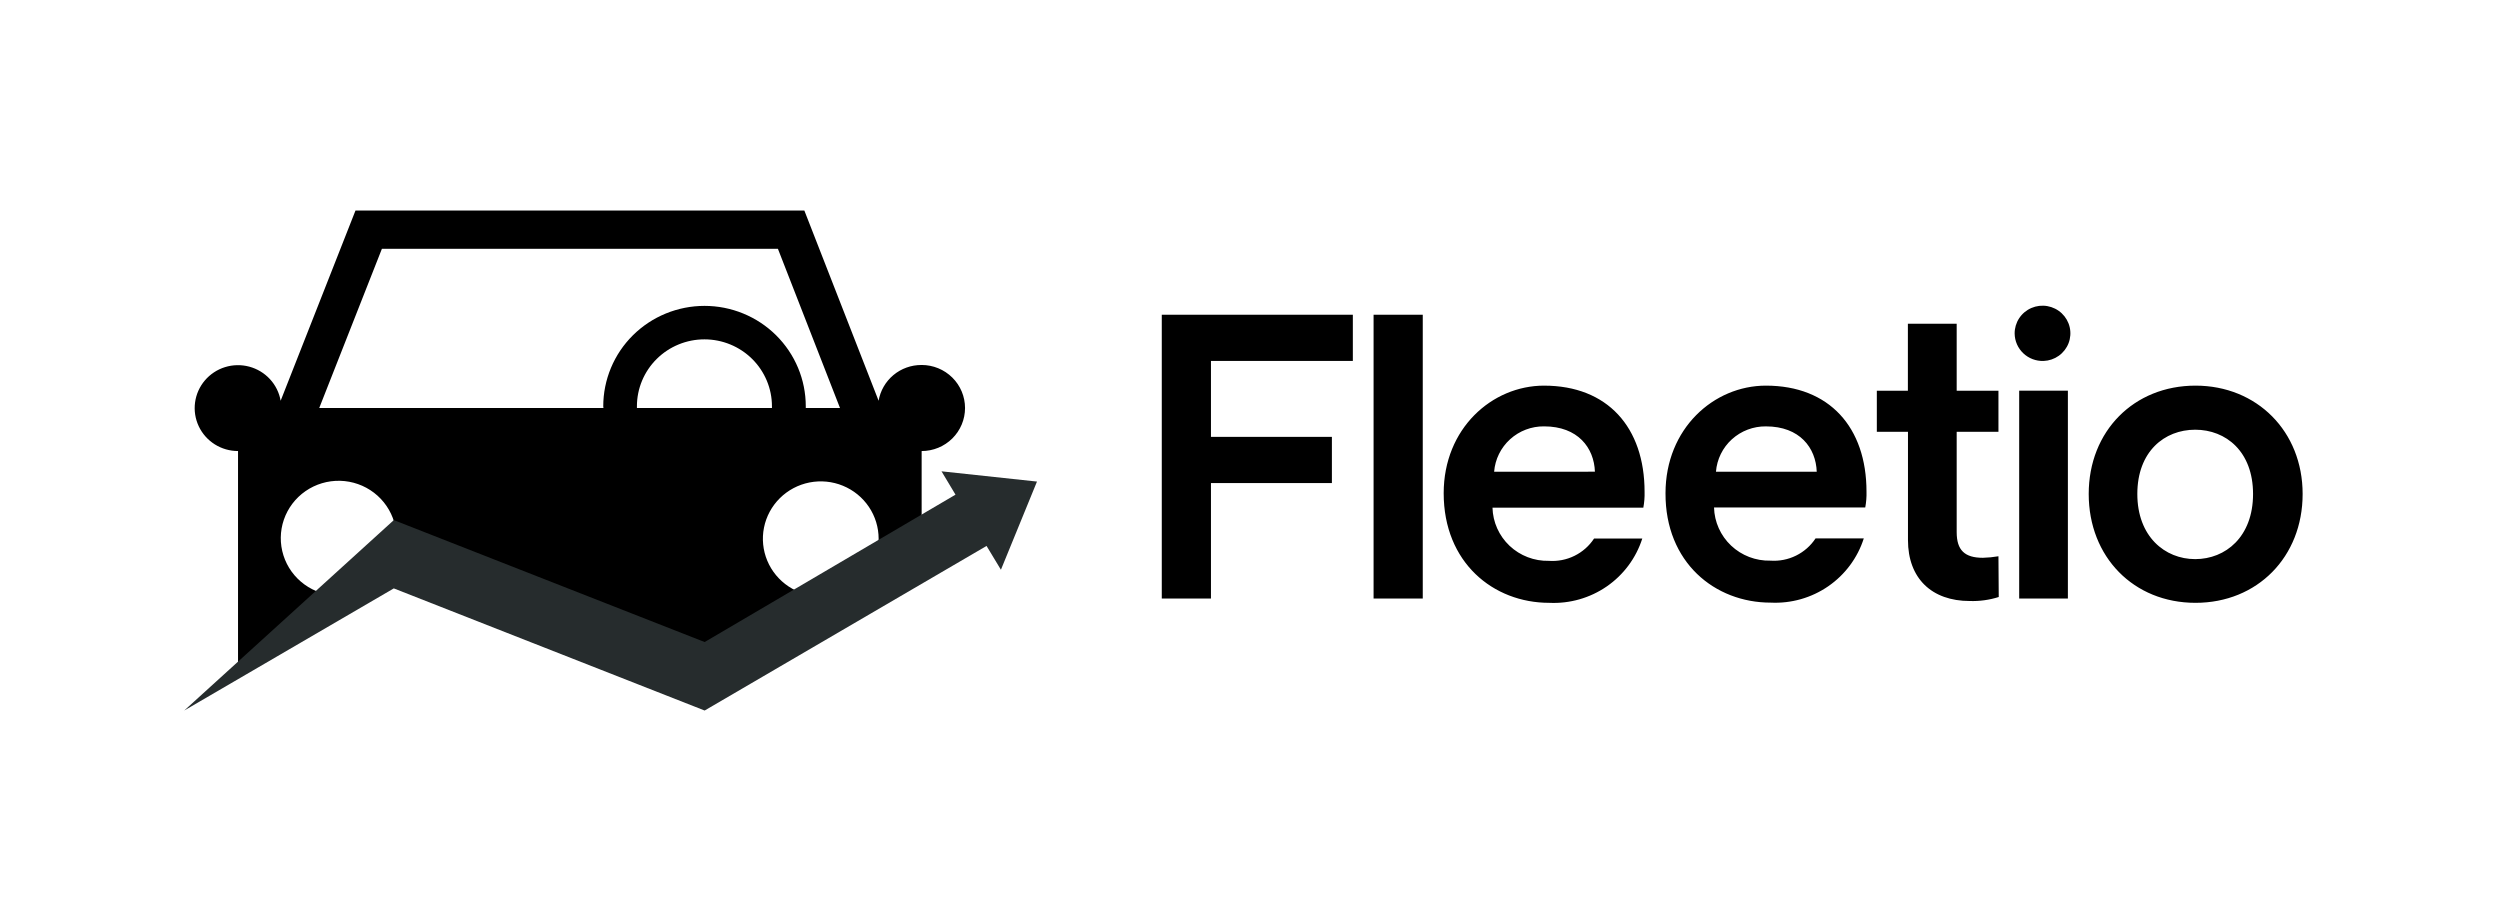
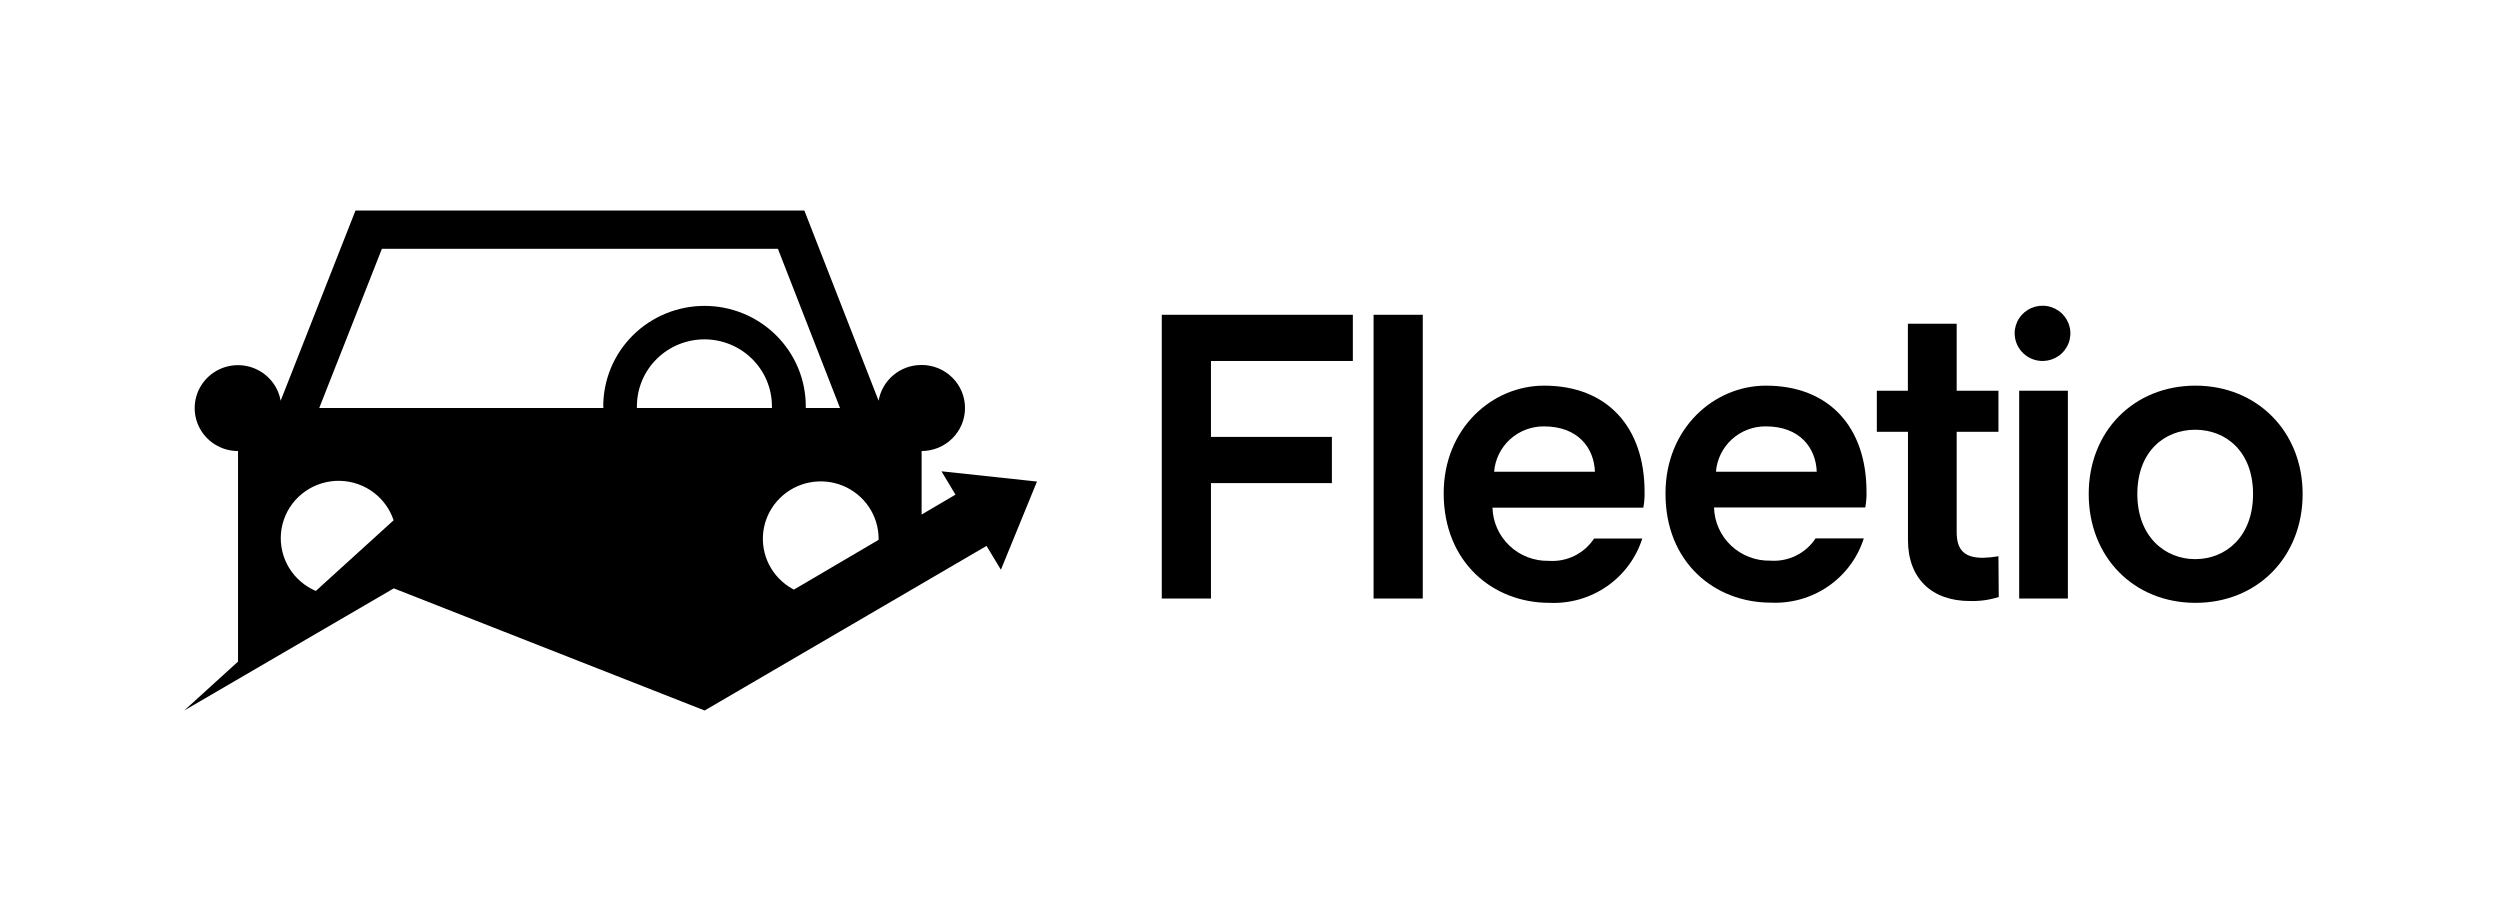
<svg xmlns="http://www.w3.org/2000/svg" fill="none" height="70" viewBox="0 0 190 70" width="190">
-   <path d="m70.029 27.739c-.779-.002-1.534.27-2.13.767-.596.498-.995 1.189-1.125 1.951l-5.644-14.457h-34.113l-5.688 14.457c-.107-.613-.389-1.182-.812-1.641s-.969-.789-1.574-.951c-.605-.162-1.245-.149-1.843.037-.598.186-1.13.538-1.533 1.014-.403.476-.661 1.056-.743 1.673s.015 1.243.28 1.806c.265.563.687 1.04 1.216 1.374.529.334 1.143.511 1.77.51v16.609l7.821-5.626h-.169c-.936.001-1.849-.294-2.604-.843-.756-.549-1.315-1.322-1.596-2.208-.281-.886-.27-1.837.032-2.716.302-.879.879-1.64 1.647-2.171s1.687-.805 2.623-.783c.936.023 1.841.341 2.582.909.741.568 1.28 1.355 1.538 2.248.258.893.223 1.844-.102 2.715l.081-.058 23.639 8.948 16.463-9.449v-7.574c.875 0 1.714-.345 2.332-.958s.966-1.445.966-2.313c0-.868-.347-1.7-.966-2.313s-1.458-.958-2.332-.958zm-24.189 3.271h-21.579l4.764-12.102h30.096l4.72 12.102h-2.602c0-.044 0-.087 0-.131 0-1.002-.199-1.995-.586-2.921s-.954-1.767-1.668-2.476c-.715-.709-1.563-1.271-2.497-1.654-.934-.384-1.935-.581-2.945-.581s-2.011.198-2.945.581c-.934.384-1.782.946-2.497 1.654-.715.709-1.282 1.55-1.668 2.476s-.586 1.918-.586 2.921c.007.044.015.087.015.131zm2.566 0c0-.044 0-.087 0-.131 0-1.349.54-2.643 1.503-3.598.962-.954 2.267-1.49 3.628-1.49s2.666.536 3.628 1.49c.962.954 1.503 2.248 1.503 3.598v.131zm13.971 14.297c-.87 0-1.72-.256-2.443-.735s-1.287-1.16-1.62-1.957c-.333-.797-.42-1.674-.25-2.52.17-.846.589-1.623 1.204-2.233.615-.61 1.399-1.025 2.252-1.194.853-.168 1.737-.082 2.541.248.804.33 1.49.889 1.974 1.606.483.717.741 1.56.741 2.423 0 1.157-.463 2.266-1.288 3.084-.825.818-1.943 1.277-3.11 1.277z" fill="#000" />
-   <path d="m78.811 36.599-2.741 6.702-1.092-1.81-21.425 12.509-23.624-9.282-15.928 9.282 15.928-14.472 23.624 9.267 19.065-11.201-1.063-1.774z" fill="#262c2d" />
-   <path clip-rule="evenodd" d="m155.312 27.433c.416-.016.818-.153 1.156-.394s.597-.576.745-.962c.147-.386.176-.807.084-1.21-.093-.403-.303-.769-.604-1.054-.301-.285-.681-.475-1.091-.548s-.832-.023-1.214.141-.707.437-.933.783c-.227.346-.346.751-.342 1.164.004.281.064.558.177.815s.277.489.482.683.446.345.711.445c.264.1.546.146.829.136zm-67.017-3.511v21.566h3.738v-8.773h9.191v-3.511h-9.191v-5.771h10.783v-3.511zm16.097 0v21.566h3.738v-21.566zm70.608 13.621c0 4.79-3.445 8.272-8.143 8.272-4.699 0-8.115-3.482-8.115-8.272s3.445-8.235 8.115-8.235c4.669 0 8.143 3.474 8.143 8.235zm-3.768 0c0-3.227-2.059-4.885-4.397-4.885-2.339 0-4.398 1.657-4.398 4.885s2.089 4.95 4.398 4.95c2.308 0 4.397-1.694 4.397-4.95zm-17.774-7.85h3.701v15.794h-3.701zm-26.879 7.792c0-4.921 3.672-8.177 7.63-8.177 4.809 0 7.645 3.155 7.645 8.061.011.402-.021.804-.095 1.199h-11.493c.029 1.098.496 2.14 1.298 2.898.802.757 1.875 1.169 2.983 1.143.673.048 1.347-.084 1.951-.382.605-.298 1.118-.751 1.486-1.311h3.665c-.469 1.475-1.418 2.753-2.697 3.637-1.28.884-2.819 1.322-4.376 1.247-4.251 0-8.019-3.053-7.997-8.315zm5.046-4.101c-.705.64-1.138 1.521-1.212 2.466h7.659c-.066-1.817-1.29-3.445-3.863-3.445-.955-.01-1.879.34-2.584.98zm-14.274-4.076c-3.958 0-7.631 3.256-7.631 8.177 0 5.27 3.768 8.33 8.019 8.33 1.558.075 3.096-.364 4.376-1.247s2.228-2.163 2.698-3.637h-3.665c-.369.561-.882 1.014-1.486 1.311-.605.298-1.279.43-1.952.382-1.108.025-2.18-.386-2.983-1.143-.802-.758-1.269-1.8-1.298-2.898h11.464c.074-.395.106-.797.095-1.199 0-4.921-2.829-8.075-7.637-8.075zm-3.797 6.542c.074-.945.508-1.826 1.213-2.466s1.628-.99 2.584-.98c2.573 0 3.797 1.628 3.863 3.445zm37.148 6.542c.395-.01.79-.049 1.18-.116l.022 3.096c-.71.226-1.454.329-2.199.305-2.896 0-4.699-1.723-4.699-4.63v-8.228h-2.367v-3.125h2.36v-5.088h3.709v5.088h3.174v3.125h-3.174v7.625c0 1.374.608 1.948 1.994 1.948z" fill="#000" fill-rule="evenodd" />
+   <g fill="#000">
+     <path clip-rule="evenodd" d="m70.029 27.739c-.779-.002-1.534.27-2.13.767-.596.498-.995 1.189-1.125 1.951l-5.644-14.457h-34.113l-5.688 14.457c-.107-.613-.389-1.182-.812-1.641s-.969-.789-1.574-.951c-.605-.162-1.245-.149-1.843.037-.598.186-1.13.538-1.533 1.014-.403.476-.661 1.056-.743 1.673s.015 1.243.28 1.806c.265.563.687 1.04 1.216 1.374.529.334 1.143.511 1.77.51v16.003l-4.09 3.716 15.928-9.282 23.624 9.282 21.425-12.509 1.092 1.81 2.741-6.702-7.257-.778 1.063 1.774-2.573 1.512v-4.826c.875 0 1.714-.345 2.332-.958s.966-1.445.966-2.313c0-.868-.347-1.7-.966-2.313s-1.458-.958-2.332-.958zm-40.115 11.802-5.911 5.37c-.305-.13-.595-.293-.866-.49-.756-.549-1.315-1.322-1.596-2.208-.281-.886-.27-1.837.032-2.716.302-.879.879-1.64 1.647-2.171s1.687-.805 2.623-.783c.936.023 1.841.341 2.582.909.697.534 1.215 1.262 1.489 2.089zm30.422 5.269 6.437-3.782c.001-.027.001-.054.001-.082 0-.863-.258-1.706-.741-2.423-.483-.717-1.17-1.276-1.974-1.606-.804-.33-1.688-.416-2.541-.248-.853.168-1.637.584-2.252 1.194-.615.61-1.034 1.387-1.204 2.233-.17.846-.083 1.723.25 2.52.333.797.897 1.478 1.62 1.957.131.086.265.166.404.237zm-14.474-13.8h-21.601l4.764-12.102h30.096l4.72 12.102h-2.602v-.131c0-1.002-.199-1.995-.586-2.921s-.954-1.767-1.668-2.476c-.715-.709-1.563-1.271-2.497-1.654-.934-.384-1.935-.581-2.945-.581s-2.011.198-2.945.581c-.934.384-1.782.946-2.497 1.654-.715.709-1.282 1.55-1.668 2.476s-.586 1.918-.586 2.921c.007.044.015.087.015.131zm2.543 0v-.131c0-1.349.54-2.643 1.503-3.598.962-.954 2.267-1.49 3.628-1.49s2.666.536 3.628 1.49c.962.954 1.503 2.248 1.503 3.598v.131z" fill-rule="evenodd" />
+     <path d="m156.468 27.04c-.338.241-.74.378-1.156.394-.283.01-.565-.037-.829-.136-.265-.1-.506-.251-.711-.445s-.369-.426-.482-.683-.173-.534-.177-.815c-.004-.413.115-.818.342-1.164.226-.346.551-.619.933-.783s.804-.213 1.214-.141.79.263 1.091.548c.301.285.511.652.604 1.054.092.403.063.823-.084 1.21-.148.386-.407.721-.745.962z" />
+     <path d="m88.295 45.489v-21.566h14.521v3.511h-10.783v5.771h9.191v3.511h-9.191v8.773z" />
+     <path d="m104.392 45.489v-21.566h3.738v21.566z" />
+     <path clip-rule="evenodd" d="m166.857 45.816c4.698 0 8.143-3.482 8.143-8.272 0-4.761-3.474-8.235-8.143-8.235-4.67 0-8.115 3.445-8.115 8.235s3.416 8.272 8.115 8.272zm-.022-13.156c2.338 0 4.397 1.657 4.397 4.885 0 3.256-2.089 4.95-4.397 4.95-2.309 0-4.398-1.723-4.398-4.95s2.059-4.885 4.398-4.885z" fill-rule="evenodd" />
+     <path d="m157.159 29.694h-3.701v15.794h3.701z" />
+     <path clip-rule="evenodd" d="m134.209 29.309c-3.958 0-7.63 3.256-7.63 8.177-.022 5.263 3.746 8.315 7.997 8.315 1.557.075 3.096-.364 4.376-1.247 1.279-.884 2.228-2.163 2.697-3.637h-3.665c-.368.561-.881 1.014-1.486 1.311-.604.298-1.278.43-1.951.382-1.108.025-2.181-.386-2.983-1.143-.802-.758-1.269-1.8-1.298-2.898h11.493c.074-.395.106-.797.095-1.199 0-4.906-2.836-8.061-7.645-8.061zm-3.796 6.542c.074-.945.507-1.826 1.212-2.466s1.629-.99 2.584-.98c2.573 0 3.797 1.628 3.863 3.445z" fill-rule="evenodd" />
+     <path clip-rule="evenodd" d="m109.72 37.486c0-4.921 3.673-8.177 7.631-8.177 4.808 0 7.637 3.155 7.637 8.075.011.402-.021.804-.095 1.199h-11.464c.029 1.098.496 2.14 1.298 2.898.803.757 1.875 1.169 2.983 1.143.673.048 1.347-.084 1.952-.382.604-.298 1.117-.751 1.486-1.311h3.665c-.47 1.475-1.418 2.754-2.698 3.637s-2.818 1.322-4.376 1.247c-4.251 0-8.019-3.06-8.019-8.33zm5.047-4.101c-.705.64-1.139 1.521-1.213 2.466h7.66c-.066-1.817-1.29-3.445-3.863-3.445-.956-.01-1.879.34-2.584.98z" fill-rule="evenodd" />
+     <path d="m151.882 42.276c-.39.067-.785.106-1.18.116-1.386 0-1.994-.574-1.994-1.948v-7.625h3.174v-3.125h-3.174v-5.088h-3.709v5.088h-2.36v3.125h2.367v8.228c0 2.908 1.803 4.63 4.699 4.63.745.024 1.489-.08 2.199-.305z" />
+   </g>
</svg>
